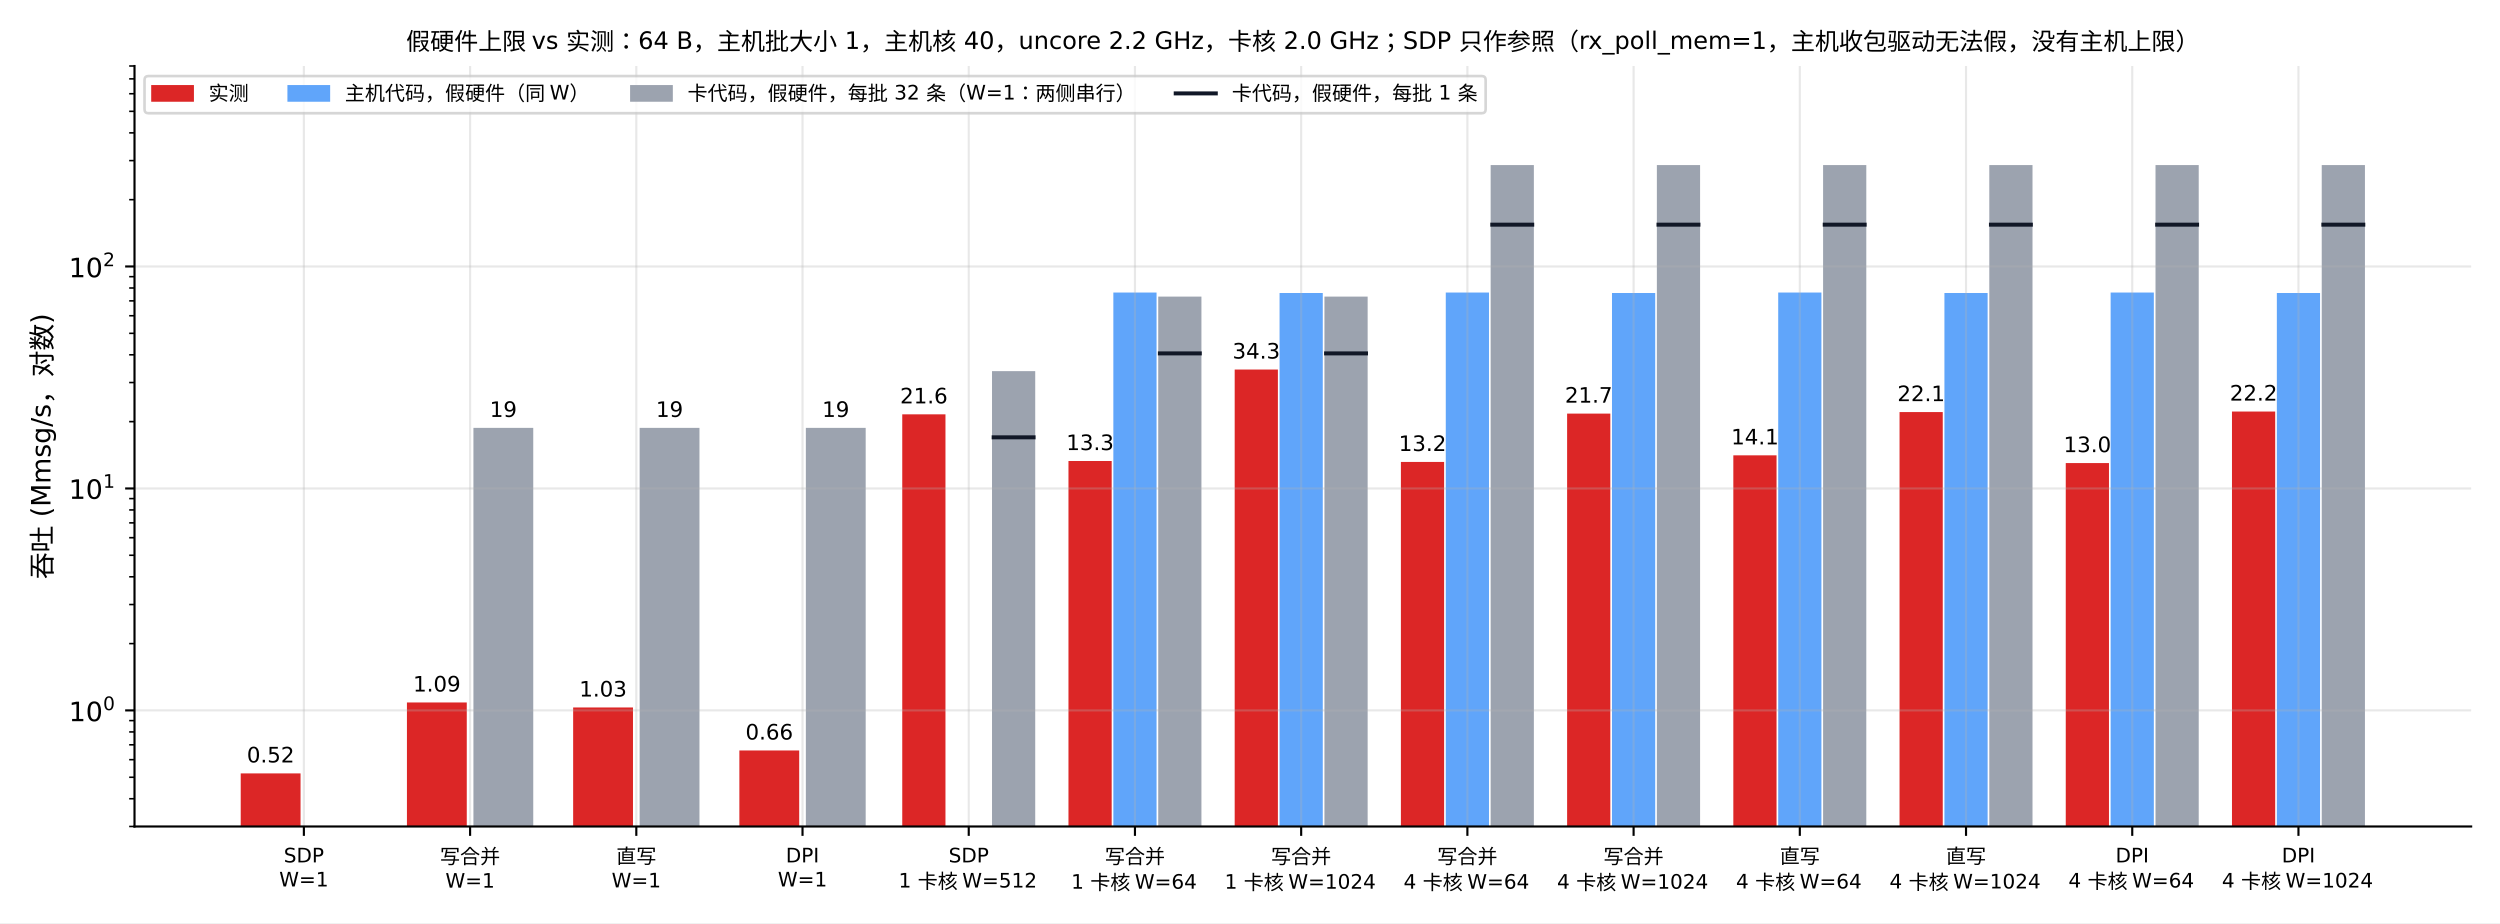
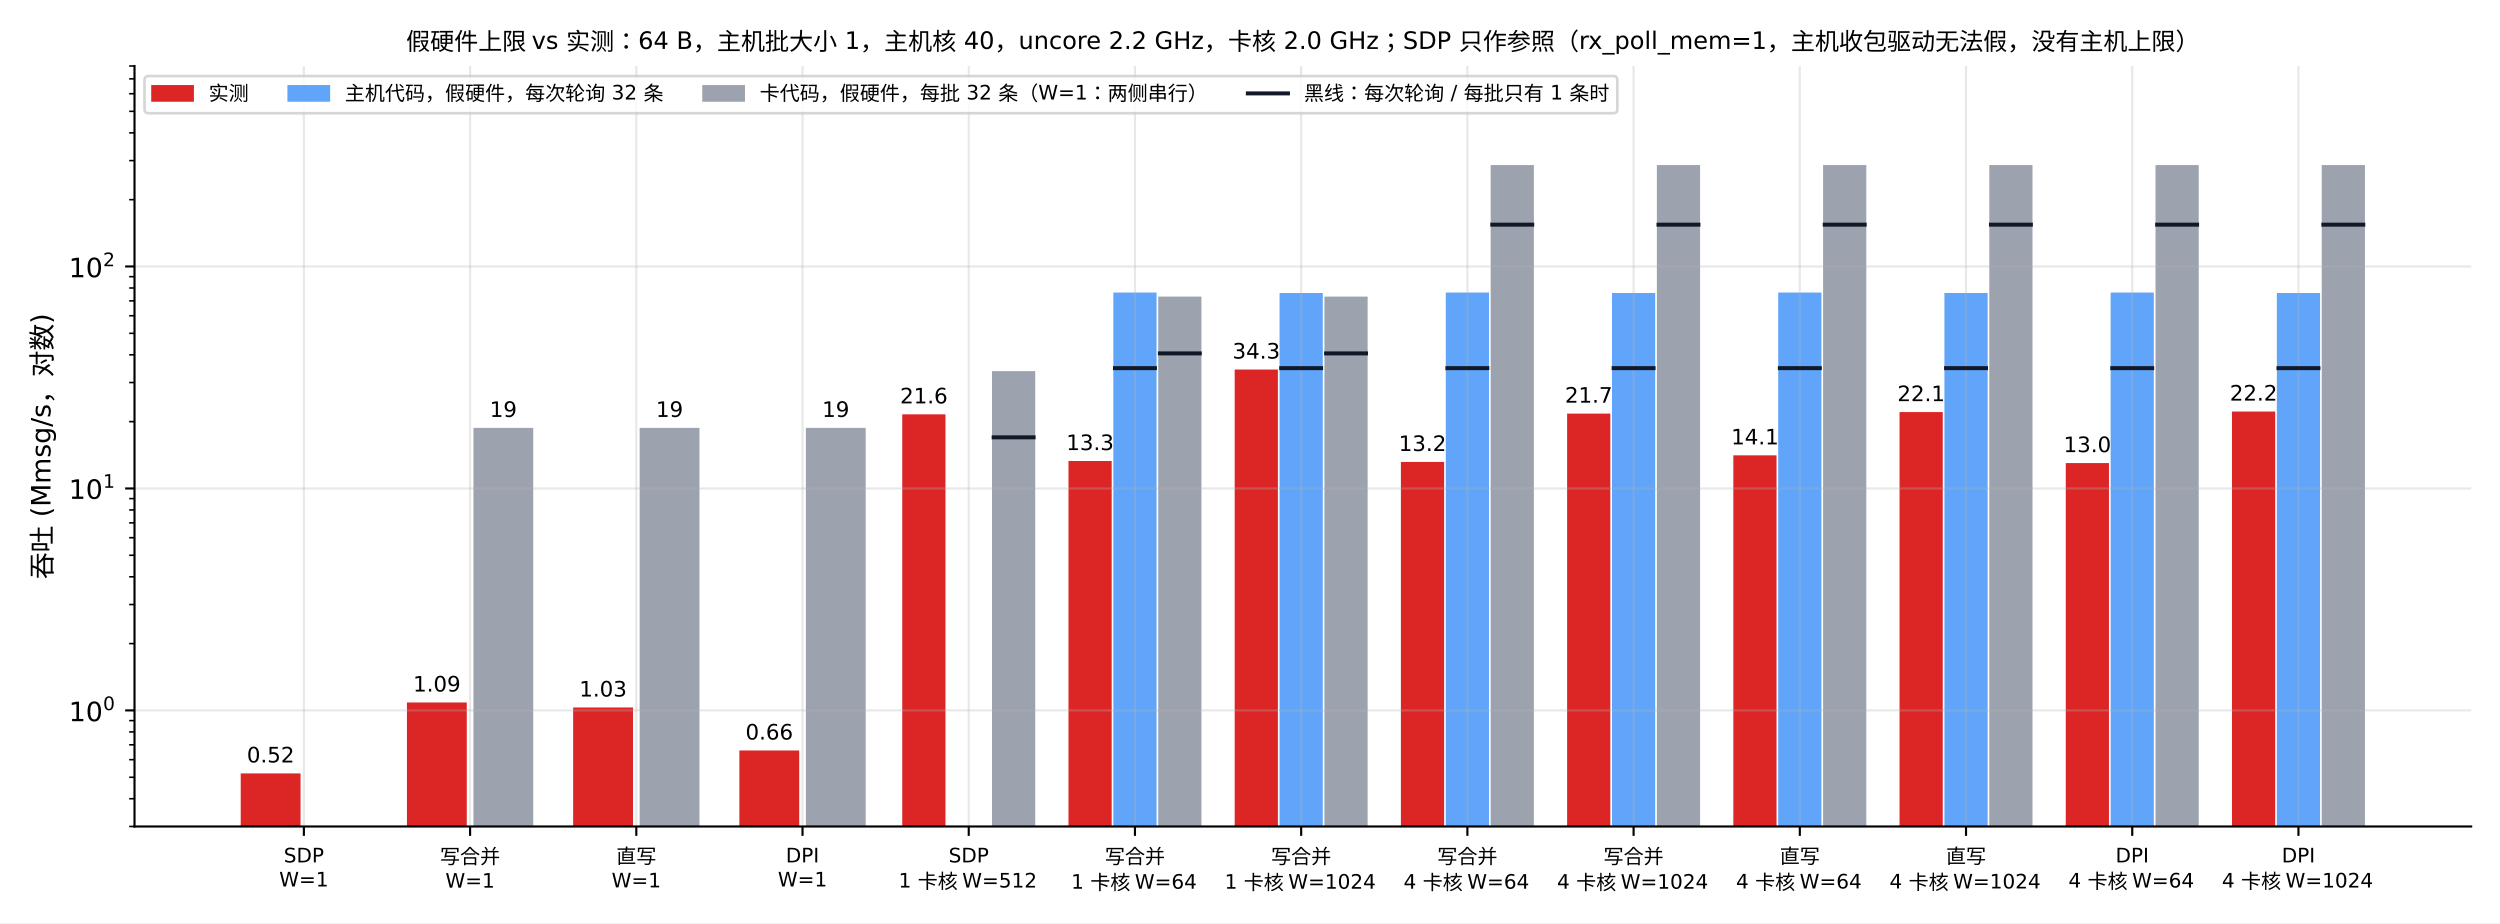
<svg xmlns="http://www.w3.org/2000/svg" xmlns:xlink="http://www.w3.org/1999/xlink" width="936pt" height="345.6pt" viewBox="0 0 936 345.6" version="1.1">
  <defs>
    <style type="text/css">*{stroke-linejoin: round; stroke-linecap: butt}</style>
  </defs>
  <g id="figure_1">
    <g id="patch_1">
      <path d="M 0 345.6  L 936 345.6  L 936 0  L 0 0  z " style="fill: #ffffff" />
    </g>
    <g id="axes_1">
      <g id="patch_2">
        <path d="M 50.359 309.437  L 925.2 309.437  L 925.2 24.72  L 50.359 24.72  z " style="fill: #ffffff" />
      </g>
      <g id="patch_3">
-         <path d="M 90.124 83371.617  L 112.527 83371.617  L 112.527 289.55  L 90.124 289.55  z " clip-path="url(#pae3947410f)" style="fill: #dc2626" />
+         <path d="M 90.124 83371.617  L 112.527 83371.617  L 112.527 289.55  L 90.124 289.55  z " clip-path="url(#p5f8c3d09eb)" style="fill: #dc2626" />
      </g>
      <g id="patch_4">
-         <path d="M 152.355 83371.617  L 174.758 83371.617  L 174.758 263.005  L 152.355 263.005  z " clip-path="url(#pae3947410f)" style="fill: #dc2626" />
+         <path d="M 152.355 83371.617  L 174.758 83371.617  L 174.758 263.005  L 152.355 263.005  z " clip-path="url(#p5f8c3d09eb)" style="fill: #dc2626" />
      </g>
      <g id="patch_5">
-         <path d="M 177.247 83371.617  L 199.65 83371.617  L 199.65 160.196  L 177.247 160.196  z " clip-path="url(#pae3947410f)" style="fill: #9ca3af" />
+         <path d="M 177.247 83371.617  L 199.65 83371.617  L 199.65 160.196  L 177.247 160.196  z " clip-path="url(#p5f8c3d09eb)" style="fill: #9ca3af" />
      </g>
      <g id="patch_6">
-         <path d="M 214.586 83371.617  L 236.989 83371.617  L 236.989 264.881  L 214.586 264.881  z " clip-path="url(#pae3947410f)" style="fill: #dc2626" />
+         <path d="M 214.586 83371.617  L 236.989 83371.617  L 236.989 264.881  L 214.586 264.881  z " clip-path="url(#p5f8c3d09eb)" style="fill: #dc2626" />
      </g>
      <g id="patch_7">
-         <path d="M 239.478 83371.617  L 261.881 83371.617  L 261.881 160.196  L 239.478 160.196  z " clip-path="url(#pae3947410f)" style="fill: #9ca3af" />
+         <path d="M 239.478 83371.617  L 261.881 83371.617  L 261.881 160.196  L 239.478 160.196  z " clip-path="url(#p5f8c3d09eb)" style="fill: #9ca3af" />
      </g>
      <g id="patch_8">
-         <path d="M 276.817 83371.617  L 299.22 83371.617  L 299.22 280.98  L 276.817 280.98  z " clip-path="url(#pae3947410f)" style="fill: #dc2626" />
+         <path d="M 276.817 83371.617  L 299.22 83371.617  L 299.22 280.98  L 276.817 280.98  z " clip-path="url(#p5f8c3d09eb)" style="fill: #dc2626" />
      </g>
      <g id="patch_9">
-         <path d="M 301.709 83371.617  L 324.112 83371.617  L 324.112 160.196  L 301.709 160.196  z " clip-path="url(#pae3947410f)" style="fill: #9ca3af" />
+         <path d="M 301.709 83371.617  L 324.112 83371.617  L 324.112 160.196  L 301.709 160.196  z " clip-path="url(#p5f8c3d09eb)" style="fill: #9ca3af" />
      </g>
      <g id="patch_10">
-         <path d="M 337.803 83371.617  L 353.983 83371.617  L 353.983 155.129  L 337.803 155.129  z " clip-path="url(#pae3947410f)" style="fill: #dc2626" />
+         <path d="M 337.803 83371.617  L 353.983 83371.617  L 353.983 155.129  L 337.803 155.129  z " clip-path="url(#p5f8c3d09eb)" style="fill: #dc2626" />
      </g>
      <g id="patch_11">
-         <path d="M 371.408 83371.617  L 387.588 83371.617  L 387.588 138.962  L 371.408 138.962  z " clip-path="url(#pae3947410f)" style="fill: #9ca3af" />
+         <path d="M 371.408 83371.617  L 387.588 83371.617  L 387.588 138.962  L 371.408 138.962  z " clip-path="url(#p5f8c3d09eb)" style="fill: #9ca3af" />
      </g>
      <g id="patch_12">
-         <path d="M 400.034 83371.617  L 416.214 83371.617  L 416.214 172.606  L 400.034 172.606  z " clip-path="url(#pae3947410f)" style="fill: #dc2626" />
+         <path d="M 400.034 83371.617  L 416.214 83371.617  L 416.214 172.606  L 400.034 172.606  z " clip-path="url(#p5f8c3d09eb)" style="fill: #dc2626" />
      </g>
      <g id="patch_13">
-         <path d="M 416.836 83371.617  L 433.016 83371.617  L 433.016 109.524  L 416.836 109.524  z " clip-path="url(#pae3947410f)" style="fill: #60a5fa" />
+         <path d="M 416.836 83371.617  L 433.016 83371.617  L 433.016 109.524  L 416.836 109.524  z " clip-path="url(#p5f8c3d09eb)" style="fill: #60a5fa" />
      </g>
      <g id="patch_14">
-         <path d="M 433.638 83371.617  L 449.818 83371.617  L 449.818 111.054  L 433.638 111.054  z " clip-path="url(#pae3947410f)" style="fill: #9ca3af" />
+         <path d="M 433.638 83371.617  L 449.818 83371.617  L 449.818 111.054  L 433.638 111.054  z " clip-path="url(#p5f8c3d09eb)" style="fill: #9ca3af" />
      </g>
      <g id="patch_15">
-         <path d="M 462.265 83371.617  L 478.445 83371.617  L 478.445 138.344  L 462.265 138.344  z " clip-path="url(#pae3947410f)" style="fill: #dc2626" />
+         <path d="M 462.265 83371.617  L 478.445 83371.617  L 478.445 138.344  L 462.265 138.344  z " clip-path="url(#p5f8c3d09eb)" style="fill: #dc2626" />
      </g>
      <g id="patch_16">
-         <path d="M 479.067 83371.617  L 495.247 83371.617  L 495.247 109.698  L 479.067 109.698  z " clip-path="url(#pae3947410f)" style="fill: #60a5fa" />
+         <path d="M 479.067 83371.617  L 495.247 83371.617  L 495.247 109.698  L 479.067 109.698  z " clip-path="url(#p5f8c3d09eb)" style="fill: #60a5fa" />
      </g>
      <g id="patch_17">
-         <path d="M 495.869 83371.617  L 512.049 83371.617  L 512.049 111.054  L 495.869 111.054  z " clip-path="url(#pae3947410f)" style="fill: #9ca3af" />
+         <path d="M 495.869 83371.617  L 512.049 83371.617  L 512.049 111.054  L 495.869 111.054  z " clip-path="url(#p5f8c3d09eb)" style="fill: #9ca3af" />
      </g>
      <g id="patch_18">
-         <path d="M 524.496 83371.617  L 540.676 83371.617  L 540.676 172.956  L 524.496 172.956  z " clip-path="url(#pae3947410f)" style="fill: #dc2626" />
+         <path d="M 524.496 83371.617  L 540.676 83371.617  L 540.676 172.956  L 524.496 172.956  z " clip-path="url(#p5f8c3d09eb)" style="fill: #dc2626" />
      </g>
      <g id="patch_19">
-         <path d="M 541.298 83371.617  L 557.478 83371.617  L 557.478 109.524  L 541.298 109.524  z " clip-path="url(#pae3947410f)" style="fill: #60a5fa" />
+         <path d="M 541.298 83371.617  L 557.478 83371.617  L 557.478 109.524  L 541.298 109.524  z " clip-path="url(#p5f8c3d09eb)" style="fill: #60a5fa" />
      </g>
      <g id="patch_20">
-         <path d="M 558.1 83371.617  L 574.28 83371.617  L 574.28 61.793  L 558.1 61.793  z " clip-path="url(#pae3947410f)" style="fill: #9ca3af" />
+         <path d="M 558.1 83371.617  L 574.28 83371.617  L 574.28 61.793  L 558.1 61.793  z " clip-path="url(#p5f8c3d09eb)" style="fill: #9ca3af" />
      </g>
      <g id="patch_21">
-         <path d="M 586.726 83371.617  L 602.906 83371.617  L 602.906 154.858  L 586.726 154.858  z " clip-path="url(#pae3947410f)" style="fill: #dc2626" />
+         <path d="M 586.726 83371.617  L 602.906 83371.617  L 602.906 154.858  L 586.726 154.858  z " clip-path="url(#p5f8c3d09eb)" style="fill: #dc2626" />
      </g>
      <g id="patch_22">
-         <path d="M 603.529 83371.617  L 619.709 83371.617  L 619.709 109.698  L 603.529 109.698  z " clip-path="url(#pae3947410f)" style="fill: #60a5fa" />
+         <path d="M 603.529 83371.617  L 619.709 83371.617  L 619.709 109.698  L 603.529 109.698  z " clip-path="url(#p5f8c3d09eb)" style="fill: #60a5fa" />
      </g>
      <g id="patch_23">
-         <path d="M 620.331 83371.617  L 636.511 83371.617  L 636.511 61.793  L 620.331 61.793  z " clip-path="url(#pae3947410f)" style="fill: #9ca3af" />
+         <path d="M 620.331 83371.617  L 636.511 83371.617  L 636.511 61.793  L 620.331 61.793  z " clip-path="url(#p5f8c3d09eb)" style="fill: #9ca3af" />
      </g>
      <g id="patch_24">
-         <path d="M 648.957 83371.617  L 665.137 83371.617  L 665.137 170.479  L 648.957 170.479  z " clip-path="url(#pae3947410f)" style="fill: #dc2626" />
+         <path d="M 648.957 83371.617  L 665.137 83371.617  L 665.137 170.479  L 648.957 170.479  z " clip-path="url(#p5f8c3d09eb)" style="fill: #dc2626" />
      </g>
      <g id="patch_25">
-         <path d="M 665.76 83371.617  L 681.94 83371.617  L 681.94 109.524  L 665.76 109.524  z " clip-path="url(#pae3947410f)" style="fill: #60a5fa" />
+         <path d="M 665.76 83371.617  L 681.94 83371.617  L 681.94 109.524  L 665.76 109.524  z " clip-path="url(#p5f8c3d09eb)" style="fill: #60a5fa" />
      </g>
      <g id="patch_26">
-         <path d="M 682.562 83371.617  L 698.742 83371.617  L 698.742 61.793  L 682.562 61.793  z " clip-path="url(#pae3947410f)" style="fill: #9ca3af" />
+         <path d="M 682.562 83371.617  L 698.742 83371.617  L 698.742 61.793  L 682.562 61.793  z " clip-path="url(#p5f8c3d09eb)" style="fill: #9ca3af" />
      </g>
      <g id="patch_27">
-         <path d="M 711.188 83371.617  L 727.368 83371.617  L 727.368 154.286  L 711.188 154.286  z " clip-path="url(#pae3947410f)" style="fill: #dc2626" />
+         <path d="M 711.188 83371.617  L 727.368 83371.617  L 727.368 154.286  L 711.188 154.286  z " clip-path="url(#p5f8c3d09eb)" style="fill: #dc2626" />
      </g>
      <g id="patch_28">
-         <path d="M 727.99 83371.617  L 744.17 83371.617  L 744.17 109.698  L 727.99 109.698  z " clip-path="url(#pae3947410f)" style="fill: #60a5fa" />
+         <path d="M 727.99 83371.617  L 744.17 83371.617  L 744.17 109.698  L 727.99 109.698  z " clip-path="url(#p5f8c3d09eb)" style="fill: #60a5fa" />
      </g>
      <g id="patch_29">
-         <path d="M 744.793 83371.617  L 760.973 83371.617  L 760.973 61.793  L 744.793 61.793  z " clip-path="url(#pae3947410f)" style="fill: #9ca3af" />
+         <path d="M 744.793 83371.617  L 760.973 83371.617  L 760.973 61.793  L 744.793 61.793  z " clip-path="url(#p5f8c3d09eb)" style="fill: #9ca3af" />
      </g>
      <g id="patch_30">
-         <path d="M 773.419 83371.617  L 789.599 83371.617  L 789.599 173.372  L 773.419 173.372  z " clip-path="url(#pae3947410f)" style="fill: #dc2626" />
+         <path d="M 773.419 83371.617  L 789.599 83371.617  L 789.599 173.372  L 773.419 173.372  z " clip-path="url(#p5f8c3d09eb)" style="fill: #dc2626" />
      </g>
      <g id="patch_31">
-         <path d="M 790.221 83371.617  L 806.401 83371.617  L 806.401 109.524  L 790.221 109.524  z " clip-path="url(#pae3947410f)" style="fill: #60a5fa" />
+         <path d="M 790.221 83371.617  L 806.401 83371.617  L 806.401 109.524  L 790.221 109.524  z " clip-path="url(#p5f8c3d09eb)" style="fill: #60a5fa" />
      </g>
      <g id="patch_32">
-         <path d="M 807.024 83371.617  L 823.204 83371.617  L 823.204 61.793  L 807.024 61.793  z " clip-path="url(#pae3947410f)" style="fill: #9ca3af" />
+         <path d="M 807.024 83371.617  L 823.204 83371.617  L 823.204 61.793  L 807.024 61.793  z " clip-path="url(#p5f8c3d09eb)" style="fill: #9ca3af" />
      </g>
      <g id="patch_33">
-         <path d="M 835.65 83371.617  L 851.83 83371.617  L 851.83 154.072  L 835.65 154.072  z " clip-path="url(#pae3947410f)" style="fill: #dc2626" />
+         <path d="M 835.65 83371.617  L 851.83 83371.617  L 851.83 154.072  L 835.65 154.072  z " clip-path="url(#p5f8c3d09eb)" style="fill: #dc2626" />
      </g>
      <g id="patch_34">
-         <path d="M 852.452 83371.617  L 868.632 83371.617  L 868.632 109.698  L 852.452 109.698  z " clip-path="url(#pae3947410f)" style="fill: #60a5fa" />
+         <path d="M 852.452 83371.617  L 868.632 83371.617  L 868.632 109.698  L 852.452 109.698  z " clip-path="url(#p5f8c3d09eb)" style="fill: #60a5fa" />
      </g>
      <g id="patch_35">
-         <path d="M 869.254 83371.617  L 885.434 83371.617  L 885.434 61.793  L 869.254 61.793  z " clip-path="url(#pae3947410f)" style="fill: #9ca3af" />
+         <path d="M 869.254 83371.617  L 885.434 83371.617  L 885.434 61.793  L 869.254 61.793  z " clip-path="url(#p5f8c3d09eb)" style="fill: #9ca3af" />
      </g>
      <g id="matplotlib.axis_1">
        <g id="xtick_1">
          <g id="line2d_1">
-             <path d="M 113.772 309.437  L 113.772 24.72  " clip-path="url(#pae3947410f)" style="fill: none; stroke: #b0b0b0; stroke-opacity: 0.3; stroke-width: 0.8; stroke-linecap: square" />
+             <path d="M 113.772 309.437  L 113.772 24.72  " clip-path="url(#p5f8c3d09eb)" style="fill: none; stroke: #b0b0b0; stroke-opacity: 0.3; stroke-width: 0.8; stroke-linecap: square" />
          </g>
          <g id="line2d_2">
            <defs>
-               <path id="meeef63d488" d="M 0 0  L 0 3.5  " style="stroke: #000000; stroke-width: 0.8" />
+               <path id="ma4fec91014" d="M 0 0  L 0 3.5  " style="stroke: #000000; stroke-width: 0.8" />
            </defs>
            <g>
-               <use xlink:href="#meeef63d488" x="113.772" y="309.437" style="stroke: #000000; stroke-width: 0.8" />
+               <use xlink:href="#ma4fec91014" x="113.772" y="309.437" style="stroke: #000000; stroke-width: 0.8" />
            </g>
          </g>
          <g id="text_1">
            <text style="font-size: 7.5px; font-family: 'DejaVu Sans', 'Droid Sans Fallback'" transform="translate(106.2425 322.8863)">SDP</text>
            <text style="font-size: 7.5px; font-family: 'DejaVu Sans', 'Droid Sans Fallback'" transform="translate(104.5357 331.8877)">W=1</text>
          </g>
        </g>
        <g id="xtick_2">
          <g id="line2d_3">
-             <path d="M 176.003 309.437  L 176.003 24.72  " clip-path="url(#pae3947410f)" style="fill: none; stroke: #b0b0b0; stroke-opacity: 0.3; stroke-width: 0.8; stroke-linecap: square" />
+             <path d="M 176.003 309.437  L 176.003 24.72  " clip-path="url(#p5f8c3d09eb)" style="fill: none; stroke: #b0b0b0; stroke-opacity: 0.3; stroke-width: 0.8; stroke-linecap: square" />
          </g>
          <g id="line2d_4">
            <g>
-               <use xlink:href="#meeef63d488" x="176.003" y="309.437" style="stroke: #000000; stroke-width: 0.8" />
+               <use xlink:href="#ma4fec91014" x="176.003" y="309.437" style="stroke: #000000; stroke-width: 0.8" />
            </g>
          </g>
          <g id="text_2">
            <text style="font-size: 7.5px; font-family: 'DejaVu Sans', 'Droid Sans Fallback'" transform="translate(164.7527 323.3404)">写合并</text>
            <text style="font-size: 7.5px; font-family: 'DejaVu Sans', 'Droid Sans Fallback'" transform="translate(166.7666 332.3418)">W=1</text>
          </g>
        </g>
        <g id="xtick_3">
          <g id="line2d_5">
-             <path d="M 238.234 309.437  L 238.234 24.72  " clip-path="url(#pae3947410f)" style="fill: none; stroke: #b0b0b0; stroke-opacity: 0.3; stroke-width: 0.8; stroke-linecap: square" />
+             <path d="M 238.234 309.437  L 238.234 24.72  " clip-path="url(#p5f8c3d09eb)" style="fill: none; stroke: #b0b0b0; stroke-opacity: 0.3; stroke-width: 0.8; stroke-linecap: square" />
          </g>
          <g id="line2d_6">
            <g>
-               <use xlink:href="#meeef63d488" x="238.234" y="309.437" style="stroke: #000000; stroke-width: 0.8" />
+               <use xlink:href="#ma4fec91014" x="238.234" y="309.437" style="stroke: #000000; stroke-width: 0.8" />
            </g>
          </g>
          <g id="text_3">
            <text style="font-size: 7.5px; font-family: 'DejaVu Sans', 'Droid Sans Fallback'" transform="translate(230.7336 323.2525)">直写</text>
            <text style="font-size: 7.5px; font-family: 'DejaVu Sans', 'Droid Sans Fallback'" transform="translate(228.9974 332.254)">W=1</text>
          </g>
        </g>
        <g id="xtick_4">
          <g id="line2d_7">
-             <path d="M 300.464 309.437  L 300.464 24.72  " clip-path="url(#pae3947410f)" style="fill: none; stroke: #b0b0b0; stroke-opacity: 0.3; stroke-width: 0.8; stroke-linecap: square" />
+             <path d="M 300.464 309.437  L 300.464 24.72  " clip-path="url(#p5f8c3d09eb)" style="fill: none; stroke: #b0b0b0; stroke-opacity: 0.3; stroke-width: 0.8; stroke-linecap: square" />
          </g>
          <g id="line2d_8">
            <g>
-               <use xlink:href="#meeef63d488" x="300.464" y="309.437" style="stroke: #000000; stroke-width: 0.8" />
+               <use xlink:href="#ma4fec91014" x="300.464" y="309.437" style="stroke: #000000; stroke-width: 0.8" />
            </g>
          </g>
          <g id="text_4">
            <text style="font-size: 7.5px; font-family: 'DejaVu Sans', 'Droid Sans Fallback'" transform="translate(294.2095 322.8863)">DPI</text>
            <text style="font-size: 7.5px; font-family: 'DejaVu Sans', 'Droid Sans Fallback'" transform="translate(291.2283 331.8877)">W=1</text>
          </g>
        </g>
        <g id="xtick_5">
          <g id="line2d_9">
-             <path d="M 362.695 309.437  L 362.695 24.72  " clip-path="url(#pae3947410f)" style="fill: none; stroke: #b0b0b0; stroke-opacity: 0.3; stroke-width: 0.8; stroke-linecap: square" />
+             <path d="M 362.695 309.437  L 362.695 24.72  " clip-path="url(#p5f8c3d09eb)" style="fill: none; stroke: #b0b0b0; stroke-opacity: 0.3; stroke-width: 0.8; stroke-linecap: square" />
          </g>
          <g id="line2d_10">
            <g>
-               <use xlink:href="#meeef63d488" x="362.695" y="309.437" style="stroke: #000000; stroke-width: 0.8" />
+               <use xlink:href="#ma4fec91014" x="362.695" y="309.437" style="stroke: #000000; stroke-width: 0.8" />
            </g>
          </g>
          <g id="text_5">
            <text style="font-size: 7.5px; font-family: 'DejaVu Sans', 'Droid Sans Fallback'" transform="translate(355.166 322.8863)">SDP</text>
            <text style="font-size: 7.5px; font-family: 'DejaVu Sans', 'Droid Sans Fallback'" transform="translate(336.4177 332.2833)">1 卡核 W=512</text>
          </g>
        </g>
        <g id="xtick_6">
          <g id="line2d_11">
-             <path d="M 424.926 309.437  L 424.926 24.72  " clip-path="url(#pae3947410f)" style="fill: none; stroke: #b0b0b0; stroke-opacity: 0.3; stroke-width: 0.8; stroke-linecap: square" />
+             <path d="M 424.926 309.437  L 424.926 24.72  " clip-path="url(#p5f8c3d09eb)" style="fill: none; stroke: #b0b0b0; stroke-opacity: 0.3; stroke-width: 0.8; stroke-linecap: square" />
          </g>
          <g id="line2d_12">
            <g>
-               <use xlink:href="#meeef63d488" x="424.926" y="309.437" style="stroke: #000000; stroke-width: 0.8" />
+               <use xlink:href="#ma4fec91014" x="424.926" y="309.437" style="stroke: #000000; stroke-width: 0.8" />
            </g>
          </g>
          <g id="text_6">
            <text style="font-size: 7.5px; font-family: 'DejaVu Sans', 'Droid Sans Fallback'" transform="translate(413.6761 323.3404)">写合并</text>
            <text style="font-size: 7.5px; font-family: 'DejaVu Sans', 'Droid Sans Fallback'" transform="translate(401.0345 332.7374)">1 卡核 W=64</text>
          </g>
        </g>
        <g id="xtick_7">
          <g id="line2d_13">
-             <path d="M 487.157 309.437  L 487.157 24.72  " clip-path="url(#pae3947410f)" style="fill: none; stroke: #b0b0b0; stroke-opacity: 0.3; stroke-width: 0.8; stroke-linecap: square" />
+             <path d="M 487.157 309.437  L 487.157 24.72  " clip-path="url(#p5f8c3d09eb)" style="fill: none; stroke: #b0b0b0; stroke-opacity: 0.3; stroke-width: 0.8; stroke-linecap: square" />
          </g>
          <g id="line2d_14">
            <g>
-               <use xlink:href="#meeef63d488" x="487.157" y="309.437" style="stroke: #000000; stroke-width: 0.8" />
+               <use xlink:href="#ma4fec91014" x="487.157" y="309.437" style="stroke: #000000; stroke-width: 0.8" />
            </g>
          </g>
          <g id="text_7">
            <text style="font-size: 7.5px; font-family: 'DejaVu Sans', 'Droid Sans Fallback'" transform="translate(475.907 323.3404)">写合并</text>
            <text style="font-size: 7.5px; font-family: 'DejaVu Sans', 'Droid Sans Fallback'" transform="translate(458.4935 332.7374)">1 卡核 W=1024</text>
          </g>
        </g>
        <g id="xtick_8">
          <g id="line2d_15">
-             <path d="M 549.388 309.437  L 549.388 24.72  " clip-path="url(#pae3947410f)" style="fill: none; stroke: #b0b0b0; stroke-opacity: 0.3; stroke-width: 0.8; stroke-linecap: square" />
+             <path d="M 549.388 309.437  L 549.388 24.72  " clip-path="url(#p5f8c3d09eb)" style="fill: none; stroke: #b0b0b0; stroke-opacity: 0.3; stroke-width: 0.8; stroke-linecap: square" />
          </g>
          <g id="line2d_16">
            <g>
-               <use xlink:href="#meeef63d488" x="549.388" y="309.437" style="stroke: #000000; stroke-width: 0.8" />
+               <use xlink:href="#ma4fec91014" x="549.388" y="309.437" style="stroke: #000000; stroke-width: 0.8" />
            </g>
          </g>
          <g id="text_8">
            <text style="font-size: 7.5px; font-family: 'DejaVu Sans', 'Droid Sans Fallback'" transform="translate(538.1378 323.3404)">写合并</text>
            <text style="font-size: 7.5px; font-family: 'DejaVu Sans', 'Droid Sans Fallback'" transform="translate(525.4962 332.7374)">4 卡核 W=64</text>
          </g>
        </g>
        <g id="xtick_9">
          <g id="line2d_17">
-             <path d="M 611.619 309.437  L 611.619 24.72  " clip-path="url(#pae3947410f)" style="fill: none; stroke: #b0b0b0; stroke-opacity: 0.3; stroke-width: 0.8; stroke-linecap: square" />
+             <path d="M 611.619 309.437  L 611.619 24.72  " clip-path="url(#p5f8c3d09eb)" style="fill: none; stroke: #b0b0b0; stroke-opacity: 0.3; stroke-width: 0.8; stroke-linecap: square" />
          </g>
          <g id="line2d_18">
            <g>
-               <use xlink:href="#meeef63d488" x="611.619" y="309.437" style="stroke: #000000; stroke-width: 0.8" />
+               <use xlink:href="#ma4fec91014" x="611.619" y="309.437" style="stroke: #000000; stroke-width: 0.8" />
            </g>
          </g>
          <g id="text_9">
            <text style="font-size: 7.5px; font-family: 'DejaVu Sans', 'Droid Sans Fallback'" transform="translate(600.3687 323.3404)">写合并</text>
            <text style="font-size: 7.5px; font-family: 'DejaVu Sans', 'Droid Sans Fallback'" transform="translate(582.9552 332.7374)">4 卡核 W=1024</text>
          </g>
        </g>
        <g id="xtick_10">
          <g id="line2d_19">
-             <path d="M 673.85 309.437  L 673.85 24.72  " clip-path="url(#pae3947410f)" style="fill: none; stroke: #b0b0b0; stroke-opacity: 0.3; stroke-width: 0.8; stroke-linecap: square" />
+             <path d="M 673.85 309.437  L 673.85 24.72  " clip-path="url(#p5f8c3d09eb)" style="fill: none; stroke: #b0b0b0; stroke-opacity: 0.3; stroke-width: 0.8; stroke-linecap: square" />
          </g>
          <g id="line2d_20">
            <g>
-               <use xlink:href="#meeef63d488" x="673.85" y="309.437" style="stroke: #000000; stroke-width: 0.8" />
+               <use xlink:href="#ma4fec91014" x="673.85" y="309.437" style="stroke: #000000; stroke-width: 0.8" />
            </g>
          </g>
          <g id="text_10">
            <text style="font-size: 7.5px; font-family: 'DejaVu Sans', 'Droid Sans Fallback'" transform="translate(666.3496 323.2525)">直写</text>
            <text style="font-size: 7.5px; font-family: 'DejaVu Sans', 'Droid Sans Fallback'" transform="translate(649.958 332.6495)">4 卡核 W=64</text>
          </g>
        </g>
        <g id="xtick_11">
          <g id="line2d_21">
-             <path d="M 736.08 309.437  L 736.08 24.72  " clip-path="url(#pae3947410f)" style="fill: none; stroke: #b0b0b0; stroke-opacity: 0.3; stroke-width: 0.8; stroke-linecap: square" />
+             <path d="M 736.08 309.437  L 736.08 24.72  " clip-path="url(#p5f8c3d09eb)" style="fill: none; stroke: #b0b0b0; stroke-opacity: 0.3; stroke-width: 0.8; stroke-linecap: square" />
          </g>
          <g id="line2d_22">
            <g>
-               <use xlink:href="#meeef63d488" x="736.08" y="309.437" style="stroke: #000000; stroke-width: 0.8" />
+               <use xlink:href="#ma4fec91014" x="736.08" y="309.437" style="stroke: #000000; stroke-width: 0.8" />
            </g>
          </g>
          <g id="text_11">
            <text style="font-size: 7.5px; font-family: 'DejaVu Sans', 'Droid Sans Fallback'" transform="translate(728.5804 323.2525)">直写</text>
            <text style="font-size: 7.5px; font-family: 'DejaVu Sans', 'Droid Sans Fallback'" transform="translate(707.4169 332.6495)">4 卡核 W=1024</text>
          </g>
        </g>
        <g id="xtick_12">
          <g id="line2d_23">
-             <path d="M 798.311 309.437  L 798.311 24.72  " clip-path="url(#pae3947410f)" style="fill: none; stroke: #b0b0b0; stroke-opacity: 0.3; stroke-width: 0.8; stroke-linecap: square" />
+             <path d="M 798.311 309.437  L 798.311 24.72  " clip-path="url(#p5f8c3d09eb)" style="fill: none; stroke: #b0b0b0; stroke-opacity: 0.3; stroke-width: 0.8; stroke-linecap: square" />
          </g>
          <g id="line2d_24">
            <g>
-               <use xlink:href="#meeef63d488" x="798.311" y="309.437" style="stroke: #000000; stroke-width: 0.8" />
+               <use xlink:href="#ma4fec91014" x="798.311" y="309.437" style="stroke: #000000; stroke-width: 0.8" />
            </g>
          </g>
          <g id="text_12">
            <text style="font-size: 7.5px; font-family: 'DejaVu Sans', 'Droid Sans Fallback'" transform="translate(792.0564 322.8863)">DPI</text>
            <text style="font-size: 7.5px; font-family: 'DejaVu Sans', 'Droid Sans Fallback'" transform="translate(774.4197 332.2833)">4 卡核 W=64</text>
          </g>
        </g>
        <g id="xtick_13">
          <g id="line2d_25">
-             <path d="M 860.542 309.437  L 860.542 24.72  " clip-path="url(#pae3947410f)" style="fill: none; stroke: #b0b0b0; stroke-opacity: 0.3; stroke-width: 0.8; stroke-linecap: square" />
+             <path d="M 860.542 309.437  L 860.542 24.72  " clip-path="url(#p5f8c3d09eb)" style="fill: none; stroke: #b0b0b0; stroke-opacity: 0.3; stroke-width: 0.8; stroke-linecap: square" />
          </g>
          <g id="line2d_26">
            <g>
-               <use xlink:href="#meeef63d488" x="860.542" y="309.437" style="stroke: #000000; stroke-width: 0.8" />
+               <use xlink:href="#ma4fec91014" x="860.542" y="309.437" style="stroke: #000000; stroke-width: 0.8" />
            </g>
          </g>
          <g id="text_13">
            <text style="font-size: 7.5px; font-family: 'DejaVu Sans', 'Droid Sans Fallback'" transform="translate(854.2873 322.8863)">DPI</text>
            <text style="font-size: 7.5px; font-family: 'DejaVu Sans', 'Droid Sans Fallback'" transform="translate(831.8787 332.2833)">4 卡核 W=1024</text>
          </g>
        </g>
      </g>
      <g id="matplotlib.axis_2">
        <g id="ytick_1">
          <g id="line2d_27">
-             <path d="M 50.359 265.983  L 925.2 265.983  " clip-path="url(#pae3947410f)" style="fill: none; stroke: #b0b0b0; stroke-opacity: 0.3; stroke-width: 0.8; stroke-linecap: square" />
+             <path d="M 50.359 265.983  L 925.2 265.983  " clip-path="url(#p5f8c3d09eb)" style="fill: none; stroke: #b0b0b0; stroke-opacity: 0.3; stroke-width: 0.8; stroke-linecap: square" />
          </g>
          <g id="line2d_28">
            <defs>
-               <path id="m97cc83e014" d="M 0 0  L -3.5 0  " style="stroke: #000000; stroke-width: 0.8" />
+               <path id="m109da97bbd" d="M 0 0  L -3.5 0  " style="stroke: #000000; stroke-width: 0.8" />
            </defs>
            <g>
-               <use xlink:href="#m97cc83e014" x="50.359" y="265.983" style="stroke: #000000; stroke-width: 0.8" />
+               <use xlink:href="#m109da97bbd" x="50.359" y="265.983" style="stroke: #000000; stroke-width: 0.8" />
            </g>
          </g>
          <g id="text_14">
            <g transform="translate(25.75859 270.6831)">
              <text>
                <tspan x="0" y="-0.675" style="font-size: 10px; font-family: 'DejaVu Sans'">1</tspan>
                <tspan x="6.362" y="-0.675" style="font-size: 10px; font-family: 'DejaVu Sans'">0</tspan>
                <tspan x="12.82" y="-4.805" style="font-size: 7px; font-family: 'DejaVu Sans'">0</tspan>
              </text>
            </g>
          </g>
        </g>
        <g id="ytick_2">
          <g id="line2d_29">
-             <path d="M 50.359 182.878  L 925.2 182.878  " clip-path="url(#pae3947410f)" style="fill: none; stroke: #b0b0b0; stroke-opacity: 0.3; stroke-width: 0.8; stroke-linecap: square" />
+             <path d="M 50.359 182.878  L 925.2 182.878  " clip-path="url(#p5f8c3d09eb)" style="fill: none; stroke: #b0b0b0; stroke-opacity: 0.3; stroke-width: 0.8; stroke-linecap: square" />
          </g>
          <g id="line2d_30">
            <g>
-               <use xlink:href="#m97cc83e014" x="50.359" y="182.878" style="stroke: #000000; stroke-width: 0.8" />
+               <use xlink:href="#m109da97bbd" x="50.359" y="182.878" style="stroke: #000000; stroke-width: 0.8" />
            </g>
          </g>
          <g id="text_15">
            <g transform="translate(25.75859 187.5275)">
              <text>
                <tspan x="0" y="-0.762" style="font-size: 10px; font-family: 'DejaVu Sans'">1</tspan>
                <tspan x="6.362" y="-0.762" style="font-size: 10px; font-family: 'DejaVu Sans'">0</tspan>
                <tspan x="12.82" y="-4.892" style="font-size: 7px; font-family: 'DejaVu Sans'">1</tspan>
              </text>
            </g>
          </g>
        </g>
        <g id="ytick_3">
          <g id="line2d_31">
-             <path d="M 50.359 99.772  L 925.2 99.772  " clip-path="url(#pae3947410f)" style="fill: none; stroke: #b0b0b0; stroke-opacity: 0.3; stroke-width: 0.8; stroke-linecap: square" />
+             <path d="M 50.359 99.772  L 925.2 99.772  " clip-path="url(#p5f8c3d09eb)" style="fill: none; stroke: #b0b0b0; stroke-opacity: 0.3; stroke-width: 0.8; stroke-linecap: square" />
          </g>
          <g id="line2d_32">
            <g>
-               <use xlink:href="#m97cc83e014" x="50.359" y="99.772" style="stroke: #000000; stroke-width: 0.8" />
+               <use xlink:href="#m109da97bbd" x="50.359" y="99.772" style="stroke: #000000; stroke-width: 0.8" />
            </g>
          </g>
          <g id="text_16">
            <g transform="translate(25.75859 104.4719)">
              <text>
                <tspan x="0" y="-0.675" style="font-size: 10px; font-family: 'DejaVu Sans'">1</tspan>
                <tspan x="6.362" y="-0.675" style="font-size: 10px; font-family: 'DejaVu Sans'">0</tspan>
                <tspan x="12.82" y="-4.805" style="font-size: 7px; font-family: 'DejaVu Sans'">2</tspan>
              </text>
            </g>
          </g>
        </g>
        <g id="ytick_4">
          <g id="line2d_33">
            <defs>
-               <path id="md9d69deee8" d="M 0 0  L -2 0  " style="stroke: #000000; stroke-width: 0.6" />
+               <path id="m90ca6211d7" d="M 0 0  L -2 0  " style="stroke: #000000; stroke-width: 0.6" />
            </defs>
            <g>
-               <use xlink:href="#md9d69deee8" x="50.359" y="309.437" style="stroke: #000000; stroke-width: 0.6" />
+               <use xlink:href="#m90ca6211d7" x="50.359" y="309.437" style="stroke: #000000; stroke-width: 0.6" />
            </g>
          </g>
        </g>
        <g id="ytick_5">
          <g id="line2d_34">
            <g>
-               <use xlink:href="#md9d69deee8" x="50.359" y="299.054" style="stroke: #000000; stroke-width: 0.6" />
+               <use xlink:href="#m90ca6211d7" x="50.359" y="299.054" style="stroke: #000000; stroke-width: 0.6" />
            </g>
          </g>
        </g>
        <g id="ytick_6">
          <g id="line2d_35">
            <g>
-               <use xlink:href="#md9d69deee8" x="50.359" y="291" style="stroke: #000000; stroke-width: 0.6" />
+               <use xlink:href="#m90ca6211d7" x="50.359" y="291" style="stroke: #000000; stroke-width: 0.6" />
            </g>
          </g>
        </g>
        <g id="ytick_7">
          <g id="line2d_36">
            <g>
-               <use xlink:href="#md9d69deee8" x="50.359" y="284.42" style="stroke: #000000; stroke-width: 0.6" />
+               <use xlink:href="#m90ca6211d7" x="50.359" y="284.42" style="stroke: #000000; stroke-width: 0.6" />
            </g>
          </g>
        </g>
        <g id="ytick_8">
          <g id="line2d_37">
            <g>
-               <use xlink:href="#md9d69deee8" x="50.359" y="278.856" style="stroke: #000000; stroke-width: 0.6" />
+               <use xlink:href="#m90ca6211d7" x="50.359" y="278.856" style="stroke: #000000; stroke-width: 0.6" />
            </g>
          </g>
        </g>
        <g id="ytick_9">
          <g id="line2d_38">
            <g>
-               <use xlink:href="#md9d69deee8" x="50.359" y="274.037" style="stroke: #000000; stroke-width: 0.6" />
+               <use xlink:href="#m90ca6211d7" x="50.359" y="274.037" style="stroke: #000000; stroke-width: 0.6" />
            </g>
          </g>
        </g>
        <g id="ytick_10">
          <g id="line2d_39">
            <g>
-               <use xlink:href="#md9d69deee8" x="50.359" y="269.786" style="stroke: #000000; stroke-width: 0.6" />
+               <use xlink:href="#m90ca6211d7" x="50.359" y="269.786" style="stroke: #000000; stroke-width: 0.6" />
            </g>
          </g>
        </g>
        <g id="ytick_11">
          <g id="line2d_40">
            <g>
-               <use xlink:href="#md9d69deee8" x="50.359" y="240.966" style="stroke: #000000; stroke-width: 0.6" />
+               <use xlink:href="#m90ca6211d7" x="50.359" y="240.966" style="stroke: #000000; stroke-width: 0.6" />
            </g>
          </g>
        </g>
        <g id="ytick_12">
          <g id="line2d_41">
            <g>
-               <use xlink:href="#md9d69deee8" x="50.359" y="226.332" style="stroke: #000000; stroke-width: 0.6" />
+               <use xlink:href="#m90ca6211d7" x="50.359" y="226.332" style="stroke: #000000; stroke-width: 0.6" />
            </g>
          </g>
        </g>
        <g id="ytick_13">
          <g id="line2d_42">
            <g>
-               <use xlink:href="#md9d69deee8" x="50.359" y="215.949" style="stroke: #000000; stroke-width: 0.6" />
+               <use xlink:href="#m90ca6211d7" x="50.359" y="215.949" style="stroke: #000000; stroke-width: 0.6" />
            </g>
          </g>
        </g>
        <g id="ytick_14">
          <g id="line2d_43">
            <g>
-               <use xlink:href="#md9d69deee8" x="50.359" y="207.895" style="stroke: #000000; stroke-width: 0.6" />
+               <use xlink:href="#m90ca6211d7" x="50.359" y="207.895" style="stroke: #000000; stroke-width: 0.6" />
            </g>
          </g>
        </g>
        <g id="ytick_15">
          <g id="line2d_44">
            <g>
-               <use xlink:href="#md9d69deee8" x="50.359" y="201.314" style="stroke: #000000; stroke-width: 0.6" />
+               <use xlink:href="#m90ca6211d7" x="50.359" y="201.314" style="stroke: #000000; stroke-width: 0.6" />
            </g>
          </g>
        </g>
        <g id="ytick_16">
          <g id="line2d_45">
            <g>
-               <use xlink:href="#md9d69deee8" x="50.359" y="195.751" style="stroke: #000000; stroke-width: 0.6" />
+               <use xlink:href="#m90ca6211d7" x="50.359" y="195.751" style="stroke: #000000; stroke-width: 0.6" />
            </g>
          </g>
        </g>
        <g id="ytick_17">
          <g id="line2d_46">
            <g>
-               <use xlink:href="#md9d69deee8" x="50.359" y="190.931" style="stroke: #000000; stroke-width: 0.6" />
+               <use xlink:href="#m90ca6211d7" x="50.359" y="190.931" style="stroke: #000000; stroke-width: 0.6" />
            </g>
          </g>
        </g>
        <g id="ytick_18">
          <g id="line2d_47">
            <g>
-               <use xlink:href="#md9d69deee8" x="50.359" y="186.68" style="stroke: #000000; stroke-width: 0.6" />
+               <use xlink:href="#m90ca6211d7" x="50.359" y="186.68" style="stroke: #000000; stroke-width: 0.6" />
            </g>
          </g>
        </g>
        <g id="ytick_19">
          <g id="line2d_48">
            <g>
-               <use xlink:href="#md9d69deee8" x="50.359" y="157.86" style="stroke: #000000; stroke-width: 0.6" />
+               <use xlink:href="#m90ca6211d7" x="50.359" y="157.86" style="stroke: #000000; stroke-width: 0.6" />
            </g>
          </g>
        </g>
        <g id="ytick_20">
          <g id="line2d_49">
            <g>
-               <use xlink:href="#md9d69deee8" x="50.359" y="143.226" style="stroke: #000000; stroke-width: 0.6" />
+               <use xlink:href="#m90ca6211d7" x="50.359" y="143.226" style="stroke: #000000; stroke-width: 0.6" />
            </g>
          </g>
        </g>
        <g id="ytick_21">
          <g id="line2d_50">
            <g>
-               <use xlink:href="#md9d69deee8" x="50.359" y="132.843" style="stroke: #000000; stroke-width: 0.6" />
+               <use xlink:href="#m90ca6211d7" x="50.359" y="132.843" style="stroke: #000000; stroke-width: 0.6" />
            </g>
          </g>
        </g>
        <g id="ytick_22">
          <g id="line2d_51">
            <g>
-               <use xlink:href="#md9d69deee8" x="50.359" y="124.789" style="stroke: #000000; stroke-width: 0.6" />
+               <use xlink:href="#m90ca6211d7" x="50.359" y="124.789" style="stroke: #000000; stroke-width: 0.6" />
            </g>
          </g>
        </g>
        <g id="ytick_23">
          <g id="line2d_52">
            <g>
-               <use xlink:href="#md9d69deee8" x="50.359" y="118.209" style="stroke: #000000; stroke-width: 0.6" />
+               <use xlink:href="#m90ca6211d7" x="50.359" y="118.209" style="stroke: #000000; stroke-width: 0.6" />
            </g>
          </g>
        </g>
        <g id="ytick_24">
          <g id="line2d_53">
            <g>
-               <use xlink:href="#md9d69deee8" x="50.359" y="112.645" style="stroke: #000000; stroke-width: 0.6" />
+               <use xlink:href="#m90ca6211d7" x="50.359" y="112.645" style="stroke: #000000; stroke-width: 0.6" />
            </g>
          </g>
        </g>
        <g id="ytick_25">
          <g id="line2d_54">
            <g>
-               <use xlink:href="#md9d69deee8" x="50.359" y="107.826" style="stroke: #000000; stroke-width: 0.6" />
+               <use xlink:href="#m90ca6211d7" x="50.359" y="107.826" style="stroke: #000000; stroke-width: 0.6" />
            </g>
          </g>
        </g>
        <g id="ytick_26">
          <g id="line2d_55">
            <g>
-               <use xlink:href="#md9d69deee8" x="50.359" y="103.575" style="stroke: #000000; stroke-width: 0.6" />
+               <use xlink:href="#m90ca6211d7" x="50.359" y="103.575" style="stroke: #000000; stroke-width: 0.6" />
            </g>
          </g>
        </g>
        <g id="ytick_27">
          <g id="line2d_56">
            <g>
-               <use xlink:href="#md9d69deee8" x="50.359" y="74.755" style="stroke: #000000; stroke-width: 0.6" />
+               <use xlink:href="#m90ca6211d7" x="50.359" y="74.755" style="stroke: #000000; stroke-width: 0.6" />
            </g>
          </g>
        </g>
        <g id="ytick_28">
          <g id="line2d_57">
            <g>
-               <use xlink:href="#md9d69deee8" x="50.359" y="60.12" style="stroke: #000000; stroke-width: 0.6" />
+               <use xlink:href="#m90ca6211d7" x="50.359" y="60.12" style="stroke: #000000; stroke-width: 0.6" />
            </g>
          </g>
        </g>
        <g id="ytick_29">
          <g id="line2d_58">
            <g>
-               <use xlink:href="#md9d69deee8" x="50.359" y="49.737" style="stroke: #000000; stroke-width: 0.6" />
+               <use xlink:href="#m90ca6211d7" x="50.359" y="49.737" style="stroke: #000000; stroke-width: 0.6" />
            </g>
          </g>
        </g>
        <g id="ytick_30">
          <g id="line2d_59">
            <g>
-               <use xlink:href="#md9d69deee8" x="50.359" y="41.684" style="stroke: #000000; stroke-width: 0.6" />
+               <use xlink:href="#m90ca6211d7" x="50.359" y="41.684" style="stroke: #000000; stroke-width: 0.6" />
            </g>
          </g>
        </g>
        <g id="ytick_31">
          <g id="line2d_60">
            <g>
-               <use xlink:href="#md9d69deee8" x="50.359" y="35.103" style="stroke: #000000; stroke-width: 0.6" />
+               <use xlink:href="#m90ca6211d7" x="50.359" y="35.103" style="stroke: #000000; stroke-width: 0.6" />
            </g>
          </g>
        </g>
        <g id="ytick_32">
          <g id="line2d_61">
            <g>
-               <use xlink:href="#md9d69deee8" x="50.359" y="29.539" style="stroke: #000000; stroke-width: 0.6" />
+               <use xlink:href="#m90ca6211d7" x="50.359" y="29.539" style="stroke: #000000; stroke-width: 0.6" />
            </g>
          </g>
        </g>
        <g id="ytick_33">
          <g id="line2d_62">
            <g>
-               <use xlink:href="#md9d69deee8" x="50.359" y="24.72" style="stroke: #000000; stroke-width: 0.6" />
+               <use xlink:href="#m90ca6211d7" x="50.359" y="24.72" style="stroke: #000000; stroke-width: 0.6" />
            </g>
          </g>
        </g>
        <g id="text_17">
          <text style="font-size: 10px; font-family: 'DejaVu Sans', 'Droid Sans Fallback'; text-anchor: middle" x="19.356" y="167.079" transform="rotate(-90 19.35625 167.0787)">吞吐 (Mmsg/s，对数)</text>
        </g>
      </g>
      <g id="line2d_63">
-         <path d="M 372.03 163.735  L 386.965 163.735  " clip-path="url(#pae3947410f)" style="fill: none; stroke: #111827; stroke-width: 1.5; stroke-linecap: square" />
+         <path d="M 372.03 163.735  L 386.965 163.735  " clip-path="url(#p5f8c3d09eb)" style="fill: none; stroke: #111827; stroke-width: 1.5; stroke-linecap: square" />
      </g>
      <g id="line2d_64">
-         <path d="M 434.261 132.308  L 449.196 132.308  " clip-path="url(#pae3947410f)" style="fill: none; stroke: #111827; stroke-width: 1.5; stroke-linecap: square" />
+         <path d="M 417.458 137.838  L 432.394 137.838  " clip-path="url(#p5f8c3d09eb)" style="fill: none; stroke: #111827; stroke-width: 1.5; stroke-linecap: square" />
      </g>
      <g id="line2d_65">
-         <path d="M 496.492 132.308  L 511.427 132.308  " clip-path="url(#pae3947410f)" style="fill: none; stroke: #111827; stroke-width: 1.5; stroke-linecap: square" />
+         <path d="M 434.261 132.308  L 449.196 132.308  " clip-path="url(#p5f8c3d09eb)" style="fill: none; stroke: #111827; stroke-width: 1.5; stroke-linecap: square" />
      </g>
      <g id="line2d_66">
-         <path d="M 558.722 84.107  L 573.658 84.107  " clip-path="url(#pae3947410f)" style="fill: none; stroke: #111827; stroke-width: 1.5; stroke-linecap: square" />
+         <path d="M 479.689 137.838  L 494.625 137.838  " clip-path="url(#p5f8c3d09eb)" style="fill: none; stroke: #111827; stroke-width: 1.5; stroke-linecap: square" />
      </g>
      <g id="line2d_67">
-         <path d="M 620.953 84.107  L 635.889 84.107  " clip-path="url(#pae3947410f)" style="fill: none; stroke: #111827; stroke-width: 1.5; stroke-linecap: square" />
+         <path d="M 496.492 132.308  L 511.427 132.308  " clip-path="url(#p5f8c3d09eb)" style="fill: none; stroke: #111827; stroke-width: 1.5; stroke-linecap: square" />
      </g>
      <g id="line2d_68">
-         <path d="M 683.184 84.107  L 698.12 84.107  " clip-path="url(#pae3947410f)" style="fill: none; stroke: #111827; stroke-width: 1.5; stroke-linecap: square" />
+         <path d="M 541.92 137.838  L 556.856 137.838  " clip-path="url(#p5f8c3d09eb)" style="fill: none; stroke: #111827; stroke-width: 1.5; stroke-linecap: square" />
      </g>
      <g id="line2d_69">
-         <path d="M 745.415 84.107  L 760.35 84.107  " clip-path="url(#pae3947410f)" style="fill: none; stroke: #111827; stroke-width: 1.5; stroke-linecap: square" />
+         <path d="M 558.722 84.107  L 573.658 84.107  " clip-path="url(#p5f8c3d09eb)" style="fill: none; stroke: #111827; stroke-width: 1.5; stroke-linecap: square" />
      </g>
      <g id="line2d_70">
-         <path d="M 807.646 84.107  L 822.581 84.107  " clip-path="url(#pae3947410f)" style="fill: none; stroke: #111827; stroke-width: 1.5; stroke-linecap: square" />
+         <path d="M 604.151 137.838  L 619.086 137.838  " clip-path="url(#p5f8c3d09eb)" style="fill: none; stroke: #111827; stroke-width: 1.5; stroke-linecap: square" />
      </g>
      <g id="line2d_71">
-         <path d="M 869.877 84.107  L 884.812 84.107  " clip-path="url(#pae3947410f)" style="fill: none; stroke: #111827; stroke-width: 1.5; stroke-linecap: square" />
+         <path d="M 620.953 84.107  L 635.889 84.107  " clip-path="url(#p5f8c3d09eb)" style="fill: none; stroke: #111827; stroke-width: 1.5; stroke-linecap: square" />
+       </g>
+       <g id="line2d_72">
+         <path d="M 666.382 137.838  L 681.317 137.838  " clip-path="url(#p5f8c3d09eb)" style="fill: none; stroke: #111827; stroke-width: 1.5; stroke-linecap: square" />
+       </g>
+       <g id="line2d_73">
+         <path d="M 683.184 84.107  L 698.12 84.107  " clip-path="url(#p5f8c3d09eb)" style="fill: none; stroke: #111827; stroke-width: 1.5; stroke-linecap: square" />
+       </g>
+       <g id="line2d_74">
+         <path d="M 728.613 137.838  L 743.548 137.838  " clip-path="url(#p5f8c3d09eb)" style="fill: none; stroke: #111827; stroke-width: 1.5; stroke-linecap: square" />
+       </g>
+       <g id="line2d_75">
+         <path d="M 745.415 84.107  L 760.35 84.107  " clip-path="url(#p5f8c3d09eb)" style="fill: none; stroke: #111827; stroke-width: 1.5; stroke-linecap: square" />
+       </g>
+       <g id="line2d_76">
+         <path d="M 790.844 137.838  L 805.779 137.838  " clip-path="url(#p5f8c3d09eb)" style="fill: none; stroke: #111827; stroke-width: 1.5; stroke-linecap: square" />
+       </g>
+       <g id="line2d_77">
+         <path d="M 807.646 84.107  L 822.581 84.107  " clip-path="url(#p5f8c3d09eb)" style="fill: none; stroke: #111827; stroke-width: 1.5; stroke-linecap: square" />
+       </g>
+       <g id="line2d_78">
+         <path d="M 853.074 137.838  L 868.01 137.838  " clip-path="url(#p5f8c3d09eb)" style="fill: none; stroke: #111827; stroke-width: 1.5; stroke-linecap: square" />
+       </g>
+       <g id="line2d_79">
+         <path d="M 869.877 84.107  L 884.812 84.107  " clip-path="url(#p5f8c3d09eb)" style="fill: none; stroke: #111827; stroke-width: 1.5; stroke-linecap: square" />
      </g>
      <g id="patch_36">
        <path d="M 50.359 309.437  L 50.359 24.72  " style="fill: none; stroke: #000000; stroke-width: 0.8; stroke-linejoin: miter; stroke-linecap: square" />
      </g>
      <g id="patch_37">
        <path d="M 50.359 309.437  L 925.2 309.437  " style="fill: none; stroke: #000000; stroke-width: 0.8; stroke-linejoin: miter; stroke-linecap: square" />
      </g>
      <g id="text_18">
        <text style="font-size: 8px; font-family: 'DejaVu Sans', 'Droid Sans Fallback'; text-anchor: middle" x="101.326" y="285.46" transform="rotate(-0 101.3257 285.4599)">0.52</text>
      </g>
      <g id="text_19">
        <text style="font-size: 8px; font-family: 'DejaVu Sans', 'Droid Sans Fallback'; text-anchor: middle" x="188.449" y="156.106" transform="rotate(-0 188.4489 156.1059)">19</text>
      </g>
      <g id="text_20">
        <text style="font-size: 8px; font-family: 'DejaVu Sans', 'Droid Sans Fallback'; text-anchor: middle" x="163.557" y="258.915" transform="rotate(-0 163.5565 258.9152)">1.09</text>
      </g>
      <g id="text_21">
        <text style="font-size: 8px; font-family: 'DejaVu Sans', 'Droid Sans Fallback'; text-anchor: middle" x="250.68" y="156.106" transform="rotate(-0 250.6797 156.1059)">19</text>
      </g>
      <g id="text_22">
        <text style="font-size: 8px; font-family: 'DejaVu Sans', 'Droid Sans Fallback'; text-anchor: middle" x="225.787" y="260.791" transform="rotate(-0 225.7874 260.791)">1.03</text>
      </g>
      <g id="text_23">
        <text style="font-size: 8px; font-family: 'DejaVu Sans', 'Droid Sans Fallback'; text-anchor: middle" x="312.911" y="156.106" transform="rotate(-0 312.9106 156.1059)">19</text>
      </g>
      <g id="text_24">
        <text style="font-size: 8px; font-family: 'DejaVu Sans', 'Droid Sans Fallback'; text-anchor: middle" x="288.018" y="276.89" transform="rotate(-0 288.0182 276.8898)">0.66</text>
      </g>
      <g id="text_25">
        <text style="font-size: 8px; font-family: 'DejaVu Sans', 'Droid Sans Fallback'; text-anchor: middle" x="345.893" y="151.039" transform="rotate(-0 345.8929 151.039)">21.6</text>
      </g>
      <g id="text_26">
        <text style="font-size: 8px; font-family: 'DejaVu Sans', 'Droid Sans Fallback'; text-anchor: middle" x="408.124" y="168.516" transform="rotate(-0 408.1238 168.5162)">13.3</text>
      </g>
      <g id="text_27">
        <text style="font-size: 8px; font-family: 'DejaVu Sans', 'Droid Sans Fallback'; text-anchor: middle" x="470.355" y="134.254" transform="rotate(-0 470.3547 134.2539)">34.3</text>
      </g>
      <g id="text_28">
        <text style="font-size: 8px; font-family: 'DejaVu Sans', 'Droid Sans Fallback'; text-anchor: middle" x="532.586" y="168.865" transform="rotate(-0 532.5855 168.8654)">13.2</text>
      </g>
      <g id="text_29">
        <text style="font-size: 8px; font-family: 'DejaVu Sans', 'Droid Sans Fallback'; text-anchor: middle" x="594.816" y="150.767" transform="rotate(-0 594.8164 150.7673)">21.7</text>
      </g>
      <g id="text_30">
        <text style="font-size: 8px; font-family: 'DejaVu Sans', 'Droid Sans Fallback'; text-anchor: middle" x="657.047" y="166.389" transform="rotate(-0 657.0472 166.3888)">14.1</text>
      </g>
      <g id="text_31">
        <text style="font-size: 8px; font-family: 'DejaVu Sans', 'Droid Sans Fallback'; text-anchor: middle" x="719.278" y="150.196" transform="rotate(-0 719.2781 150.1957)">22.1</text>
      </g>
      <g id="text_32">
        <text style="font-size: 8px; font-family: 'DejaVu Sans', 'Droid Sans Fallback'; text-anchor: middle" x="781.509" y="169.282" transform="rotate(-0 781.5089 169.2818)">13.0</text>
      </g>
      <g id="text_33">
        <text style="font-size: 8px; font-family: 'DejaVu Sans', 'Droid Sans Fallback'; text-anchor: middle" x="843.74" y="149.982" transform="rotate(-0 843.7398 149.9822)">22.2</text>
      </g>
      <g id="text_34">
        <text style="font-size: 9px; font-family: 'DejaVu Sans', 'Droid Sans Fallback'; text-anchor: middle" x="487.779" y="18.72" transform="rotate(-0 487.7793 18.72)">假硬件上限 vs 实测：64 B，主机批大小 1，主机核 40，uncore 2.2 GHz，卡核 2.0 GHz；SDP 只作参照（rx_poll_mem=1，主机收包驱动无法假，没有主机上限）</text>
      </g>
      <g id="legend_1">
        <g id="patch_38">
-           <path d="M 55.609 42.395  L 554.73 42.395  Q 556.23 42.395 556.23 40.895  L 556.23 29.97  Q 556.23 28.47 554.73 28.47  L 55.609 28.47  Q 54.109 28.47 54.109 29.97  L 54.109 40.895  Q 54.109 42.395 55.609 42.395  z " style="fill: #ffffff; opacity: 0.8; stroke: #cccccc; stroke-linejoin: miter" />
+           <path d="M 55.609 42.395  L 604.036 42.395  Q 605.536 42.395 605.536 40.895  L 605.536 29.97  Q 605.536 28.47 604.036 28.47  L 55.609 28.47  Q 54.109 28.47 54.109 29.97  L 54.109 40.895  Q 54.109 42.395 55.609 42.395  z " style="fill: #ffffff; opacity: 0.8; stroke: #cccccc; stroke-linejoin: miter" />
        </g>
        <g id="patch_39">
          <path d="M 57.109 37.593  L 72.109 37.593  L 72.109 32.343  L 57.109 32.343  z " style="fill: #dc2626; stroke: #dc2626; stroke-linejoin: miter" />
        </g>
        <g id="text_35">
          <text style="font-size: 7.5px; font-family: 'DejaVu Sans', 'Droid Sans Fallback'; text-anchor: start" x="78.109" y="37.593" transform="rotate(-0 78.10859 37.59305)">实测</text>
        </g>
        <g id="patch_40">
          <path d="M 108.109 37.593  L 123.109 37.593  L 123.109 32.343  L 108.109 32.343  z " style="fill: #60a5fa; stroke: #60a5fa; stroke-linejoin: miter" />
        </g>
        <g id="text_36">
-           <text style="font-size: 7.5px; font-family: 'DejaVu Sans', 'Droid Sans Fallback'; text-anchor: start" x="129.109" y="37.593" transform="rotate(-0 129.1086 37.59305)">主机代码，假硬件（同 W）</text>
+           <text style="font-size: 7.5px; font-family: 'DejaVu Sans', 'Droid Sans Fallback'; text-anchor: start" x="129.109" y="37.593" transform="rotate(-0 129.1086 37.59305)">主机代码，假硬件，每次轮询 32 条</text>
        </g>
        <g id="patch_41">
-           <path d="M 236.408 37.593  L 251.408 37.593  L 251.408 32.343  L 236.408 32.343  z " style="fill: #9ca3af; stroke: #9ca3af; stroke-linejoin: miter" />
+           <path d="M 263.42 37.593  L 278.42 37.593  L 278.42 32.343  L 263.42 32.343  z " style="fill: #9ca3af; stroke: #9ca3af; stroke-linejoin: miter" />
        </g>
        <g id="text_37">
-           <text style="font-size: 7.5px; font-family: 'DejaVu Sans', 'Droid Sans Fallback'; text-anchor: start" x="257.408" y="37.593" transform="rotate(-0 257.4078 37.59305)">卡代码，假硬件，每批 32 条（W=1：两侧串行）</text>
-         </g>
-         <g id="line2d_72">
-           <path d="M 440.191 34.968  L 447.691 34.968  L 455.191 34.968  " style="fill: none; stroke: #111827; stroke-width: 1.5; stroke-linecap: square" />
+           <text style="font-size: 7.5px; font-family: 'DejaVu Sans', 'Droid Sans Fallback'; text-anchor: start" x="284.42" y="37.593" transform="rotate(-0 284.4195 37.59305)">卡代码，假硬件，每批 32 条（W=1：两侧串行）</text>
+         </g>
+         <g id="line2d_80">
+           <path d="M 467.203 34.968  L 474.703 34.968  L 482.203 34.968  " style="fill: none; stroke: #111827; stroke-width: 1.5; stroke-linecap: square" />
        </g>
        <g id="text_38">
-           <text style="font-size: 7.5px; font-family: 'DejaVu Sans', 'Droid Sans Fallback'; text-anchor: start" x="461.191" y="37.593" transform="rotate(-0 461.191 37.59305)">卡代码，假硬件，每批 1 条</text>
+           <text style="font-size: 7.5px; font-family: 'DejaVu Sans', 'Droid Sans Fallback'; text-anchor: start" x="488.203" y="37.593" transform="rotate(-0 488.2027 37.59305)">黑线：每次轮询 / 每批只有 1 条时</text>
        </g>
      </g>
    </g>
  </g>
  <defs>
-     <clipPath id="pae3947410f">
+     <clipPath id="p5f8c3d09eb">
      <rect x="50.359" y="24.72" width="874.841" height="284.717" />
    </clipPath>
  </defs>
</svg>
